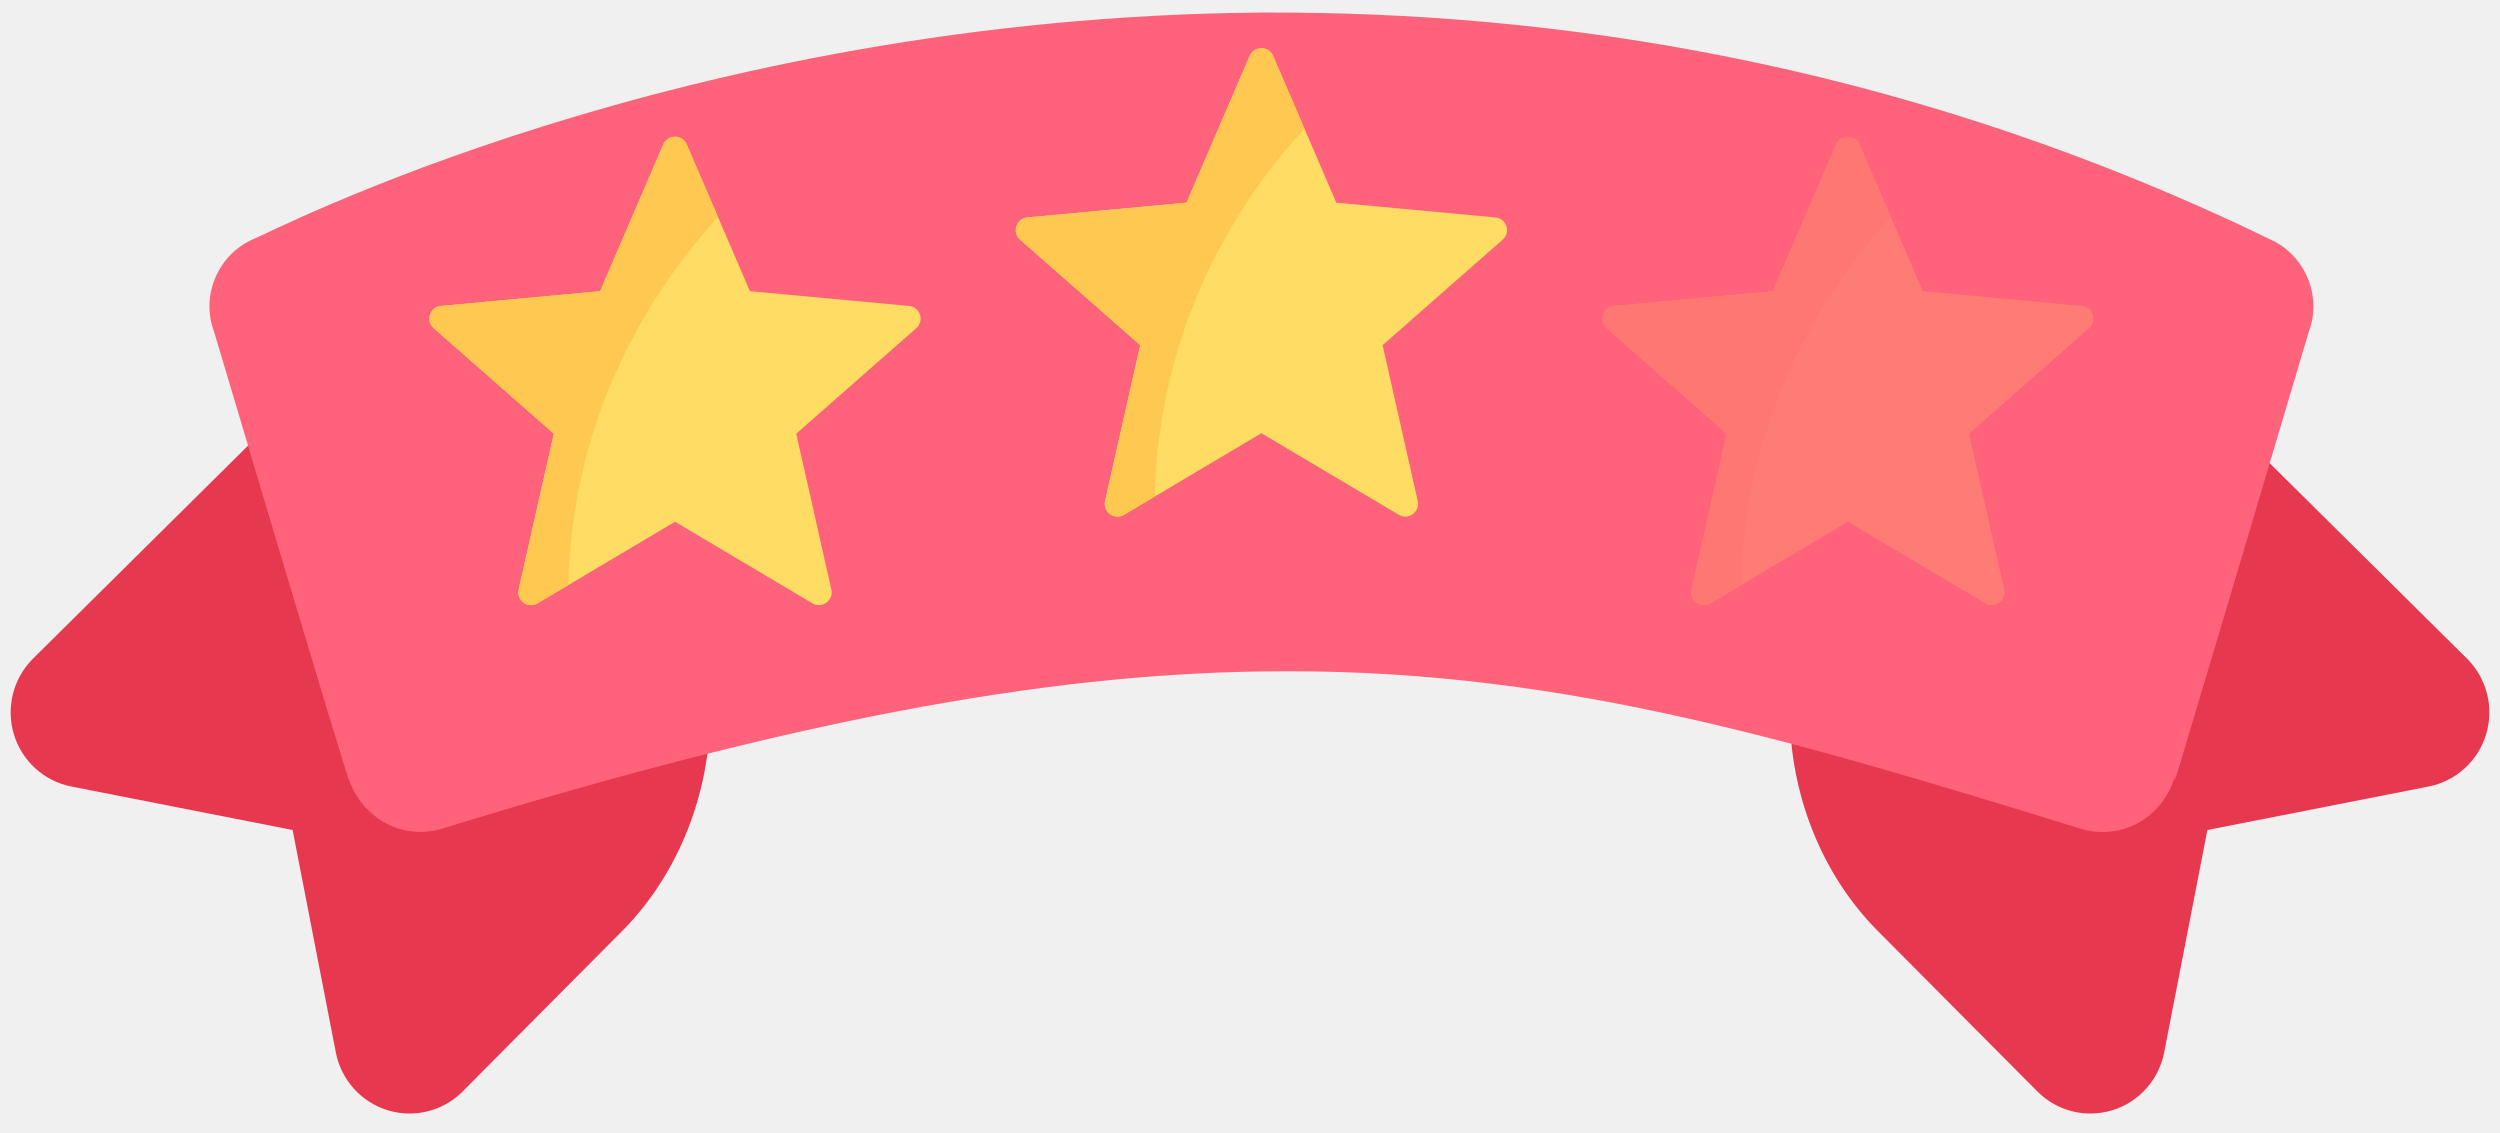
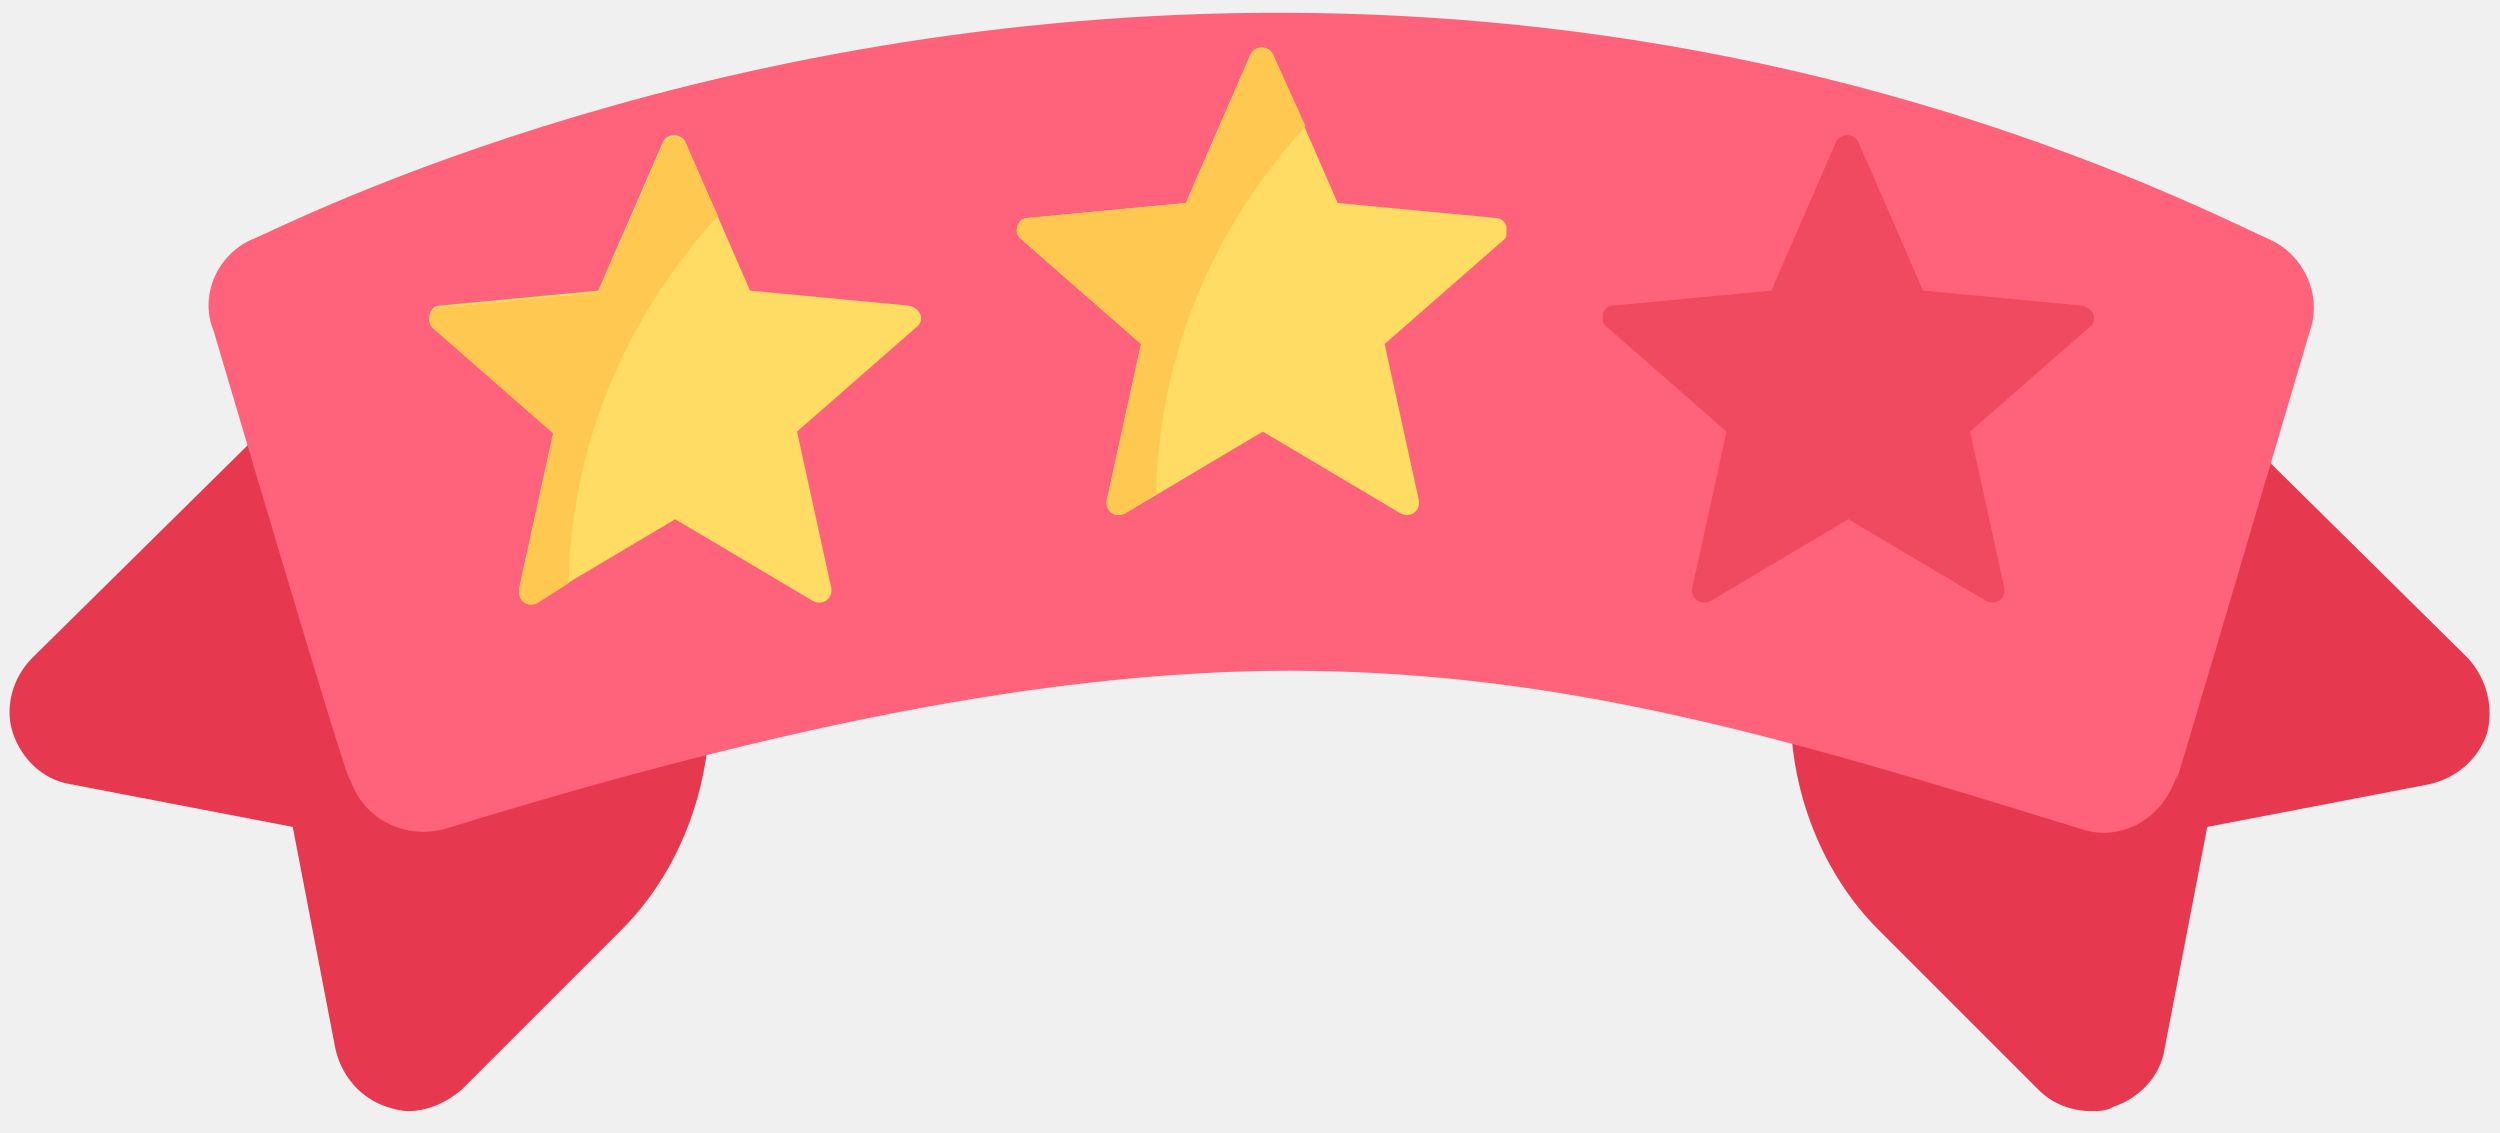
- <svg xmlns="http://www.w3.org/2000/svg" width="117" height="53" viewBox="0 0 117 53" fill="none">
-   <path d="M27.75 22.126L17.227 15.289L1.529 30.839C0.612 31.761 0.275 33.115 0.649 34.365C1.024 35.611 2.054 36.551 3.325 36.806L13.694 38.844L15.72 49.271C15.974 50.548 16.908 51.584 18.148 51.961C18.484 52.064 18.828 52.113 19.168 52.113C20.088 52.113 20.984 51.75 21.654 51.077L29.113 43.576C31.967 40.706 33.461 36.499 33.207 32.445C32.953 28.394 30.964 24.633 27.75 22.126Z" fill="#E63950" />
-   <path d="M115.471 30.839L99.772 15.289L87.887 23.338C85.228 26.008 83.766 29.561 83.766 33.339C83.766 37.117 85.228 40.907 87.887 43.576L95.346 51.077C96.015 51.75 96.912 52.113 97.832 52.113C98.172 52.113 98.515 52.064 98.852 51.961C100.092 51.584 101.026 50.548 101.28 49.271L103.306 38.844L113.675 36.806C114.946 36.551 115.976 35.611 116.35 34.365C116.725 33.115 116.388 31.761 115.471 30.839Z" fill="#E63950" />
-   <path d="M106.228 11.197L104.751 10.49C88.504 2.922 72.749 0.517 59.035 0.588C31.745 0.8 12.334 11.055 11.841 11.197C10.224 11.904 9.38 13.813 10.013 15.511C15.85 35.102 16.272 36.375 16.272 36.304C16.272 36.304 16.272 36.446 16.343 36.516C16.976 38.284 18.805 39.346 20.703 38.779C36.95 33.758 48.766 31.565 59.035 31.424C72.398 31.212 83.159 34.395 97.366 38.779C99.195 39.346 101.093 38.355 101.727 36.516C102.219 35.102 99.898 42.952 108.056 15.511C108.69 13.813 107.846 11.904 106.228 11.197Z" fill="#FF637B" />
-   <g clip-path="url(#clip0)">
-     <path d="M42.542 14.318L35.096 13.627L32.138 6.759C31.931 6.278 31.249 6.278 31.042 6.759L28.084 13.627L20.638 14.318C20.117 14.366 19.906 15.015 20.299 15.36L25.918 20.296L24.273 27.591C24.158 28.102 24.71 28.502 25.16 28.235L31.59 24.417L38.02 28.235C38.47 28.502 39.022 28.102 38.907 27.591L37.263 20.296L42.881 15.36C43.274 15.015 43.063 14.366 42.542 14.318Z" fill="#FFDC64" />
-     <path d="M32.138 6.759C31.931 6.278 31.249 6.278 31.042 6.759L28.084 13.627L20.638 14.318C20.117 14.366 19.906 15.015 20.299 15.36L25.918 20.296L24.273 27.591C24.158 28.102 24.71 28.502 25.16 28.235L26.595 27.383C26.794 19.207 30.593 13.449 33.601 10.155L32.138 6.759Z" fill="#FFC850" />
+ <svg xmlns="http://www.w3.org/2000/svg" xmlns:xlink="http://www.w3.org/1999/xlink" version="1.1" id="Layer_1" x="0px" y="0px" viewBox="0 0 117 53" style="enable-background:new 0 0 117 53;" xml:space="preserve">
+   <style type="text/css">
+ 	.st0{fill:#E63950;}
+ 	.st1{fill:#FF637B;}
+ 	.st2{clip-path:url(#SVGID_2_);}
+ 	.st3{fill:#FFDC64;}
+ 	.st4{fill:#FFC850;}
+ 	.st5{clip-path:url(#SVGID_4_);}
+ 	.st6{opacity:0.6;clip-path:url(#SVGID_6_);}
+ </style>
+   <path class="st0" d="M27.7,22.1l-10.5-6.8L1.5,30.8c-0.9,0.9-1.3,2.3-0.9,3.5c0.4,1.2,1.4,2.2,2.7,2.4l10.4,2l2,10.4  c0.3,1.3,1.2,2.3,2.4,2.7c0.3,0.1,0.7,0.2,1,0.2c0.9,0,1.8-0.4,2.5-1l7.5-7.5c2.9-2.9,4.3-7.1,4.1-11.1C33,28.4,31,24.6,27.7,22.1z" />
+   <path class="st0" d="M115.5,30.8L99.8,15.3l-11.9,8c-2.7,2.7-4.1,6.2-4.1,10s1.5,7.6,4.1,10.2l7.5,7.5c0.7,0.7,1.6,1,2.5,1  c0.3,0,0.7,0,1-0.2c1.2-0.4,2.2-1.4,2.4-2.7l2-10.4l10.4-2c1.3-0.3,2.3-1.2,2.7-2.4C116.7,33.1,116.4,31.8,115.5,30.8z" />
+   <path class="st1" d="M106.2,11.2l-1.5-0.7c-16.2-7.6-32-10-45.7-9.9C31.7,0.8,12.3,11.1,11.8,11.2c-1.6,0.7-2.5,2.6-1.8,4.3  c5.8,19.6,6.3,20.9,6.3,20.8c0,0,0,0.1,0.1,0.2c0.6,1.8,2.5,2.8,4.4,2.3c16.2-5,28.1-7.2,38.3-7.4c13.4-0.2,24.1,3,38.3,7.4  c1.8,0.6,3.7-0.4,4.4-2.3c0.5-1.4-1.8,6.4,6.3-21C108.7,13.8,107.8,11.9,106.2,11.2z" />
+   <g>
+     <defs>
+       <rect id="SVGID_1_" x="20.1" y="5.9" width="23" height="23" />
+     </defs>
+     <clipPath id="SVGID_2_">
+       <use xlink:href="#SVGID_1_" style="overflow:visible;" />
+     </clipPath>
+     <g class="st2">
+       <path class="st3" d="M42.5,14.3l-7.4-0.7l-3-6.9c-0.2-0.5-0.9-0.5-1.1,0l-3,6.9l-7.4,0.7c-0.5,0-0.7,0.7-0.3,1l5.6,4.9l-1.6,7.3    c-0.1,0.5,0.4,0.9,0.9,0.6l6.4-3.8l6.4,3.8c0.5,0.3,1-0.1,0.9-0.6l-1.6-7.3l5.6-4.9C43.3,15,43.1,14.4,42.5,14.3z" />
+       <path class="st4" d="M32.1,6.8c-0.2-0.5-0.9-0.5-1.1,0l-3,6.9l-7.4,0.7c-0.5,0-0.7,0.7-0.3,1l5.6,4.9l-1.6,7.3    c-0.1,0.5,0.4,0.9,0.9,0.6l1.4-0.9c0.2-8.2,4-13.9,7-17.2L32.1,6.8z" />
+     </g>
  </g>
-   <g clip-path="url(#clip1)">
-     <path d="M69.985 10.175L62.539 9.485L59.581 2.616C59.374 2.135 58.693 2.135 58.485 2.616L55.528 9.485L48.081 10.175C47.56 10.223 47.349 10.872 47.743 11.218L53.361 16.153L51.717 23.448C51.602 23.959 52.153 24.36 52.603 24.092L59.033 20.274L65.463 24.092C65.914 24.36 66.465 23.959 66.35 23.448L64.706 16.153L70.324 11.218C70.718 10.872 70.507 10.223 69.985 10.175Z" fill="#FFDC64" />
-     <path d="M59.581 2.616C59.374 2.135 58.693 2.135 58.485 2.616L55.528 9.485L48.081 10.175C47.56 10.223 47.349 10.872 47.743 11.218L53.361 16.153L51.717 23.448C51.602 23.959 52.153 24.36 52.603 24.092L54.039 23.24C54.237 15.064 58.036 9.306 61.044 6.012L59.581 2.616Z" fill="#FFC850" />
+   <g>
+     <defs>
+       <rect id="SVGID_3_" x="47.5" y="1.7" width="23" height="23" />
+     </defs>
+     <clipPath id="SVGID_4_">
+       <use xlink:href="#SVGID_3_" style="overflow:visible;" />
+     </clipPath>
+     <g class="st5">
+       <path class="st3" d="M70,10.2l-7.4-0.7l-3-6.9c-0.2-0.5-0.9-0.5-1.1,0l-3,6.9l-7.4,0.7c-0.5,0-0.7,0.7-0.3,1l5.6,4.9l-1.6,7.3    c-0.1,0.5,0.4,0.9,0.9,0.6l6.4-3.8l6.4,3.8c0.5,0.3,1-0.1,0.9-0.6l-1.6-7.3l5.6-4.9C70.7,10.9,70.5,10.2,70,10.2z" />
+       <path class="st4" d="M59.6,2.6c-0.2-0.5-0.9-0.5-1.1,0l-3,6.9l-7.4,0.7c-0.5,0-0.7,0.7-0.3,1l5.6,4.9l-1.6,7.3    c-0.1,0.5,0.4,0.9,0.9,0.6l1.4-0.9c0.2-8.2,4-13.9,7-17.2L59.6,2.6z" />
+     </g>
  </g>
-   <g opacity="0.2" clip-path="url(#clip2)">
-     <path d="M97.431 14.318L89.985 13.627L87.027 6.759C86.82 6.278 86.138 6.278 85.931 6.759L82.973 13.627L75.527 14.318C75.005 14.366 74.795 15.015 75.188 15.36L80.806 20.296L79.162 27.591C79.047 28.102 79.599 28.502 80.049 28.235L86.479 24.417L92.909 28.235C93.359 28.502 93.911 28.102 93.796 27.591L92.151 20.296L97.769 15.36C98.163 15.015 97.952 14.366 97.431 14.318Z" fill="#FFDC64" />
-     <path d="M87.027 6.759C86.82 6.278 86.138 6.278 85.931 6.759L82.973 13.627L75.527 14.318C75.005 14.366 74.795 15.015 75.188 15.36L80.806 20.296L79.162 27.591C79.047 28.102 79.599 28.502 80.049 28.235L81.484 27.383C81.683 19.207 85.481 13.449 88.489 10.155L87.027 6.759Z" fill="#FFC850" />
+   <g>
+     <defs>
+       <rect id="SVGID_5_" x="75" y="5.9" width="23" height="23" />
+     </defs>
+     <clipPath id="SVGID_6_">
+       <use xlink:href="#SVGID_5_" style="overflow:visible;" />
+     </clipPath>
+     <g class="st6">
+       <path class="st0" d="M97.4,14.3L90,13.6l-3-6.9c-0.2-0.5-0.9-0.5-1.1,0l-3,6.9l-7.4,0.7c-0.5,0-0.7,0.7-0.3,1l5.6,4.9l-1.6,7.3    c-0.1,0.5,0.4,0.9,0.9,0.6l6.4-3.8l6.4,3.8c0.5,0.3,1-0.1,0.9-0.6l-1.6-7.3l5.6-4.9C98.2,15,98,14.4,97.4,14.3z" />
+     </g>
  </g>
-   <defs>
-     <clipPath id="clip0">
-       <rect width="22.989" height="22.989" fill="white" transform="translate(20.0957 5.86548)" />
-     </clipPath>
-     <clipPath id="clip1">
-       <rect width="22.989" height="22.989" fill="white" transform="translate(47.5391 1.7229)" />
-     </clipPath>
-     <clipPath id="clip2">
-       <rect width="22.989" height="22.989" fill="white" transform="translate(74.9844 5.86548)" />
-     </clipPath>
-   </defs>
</svg>
